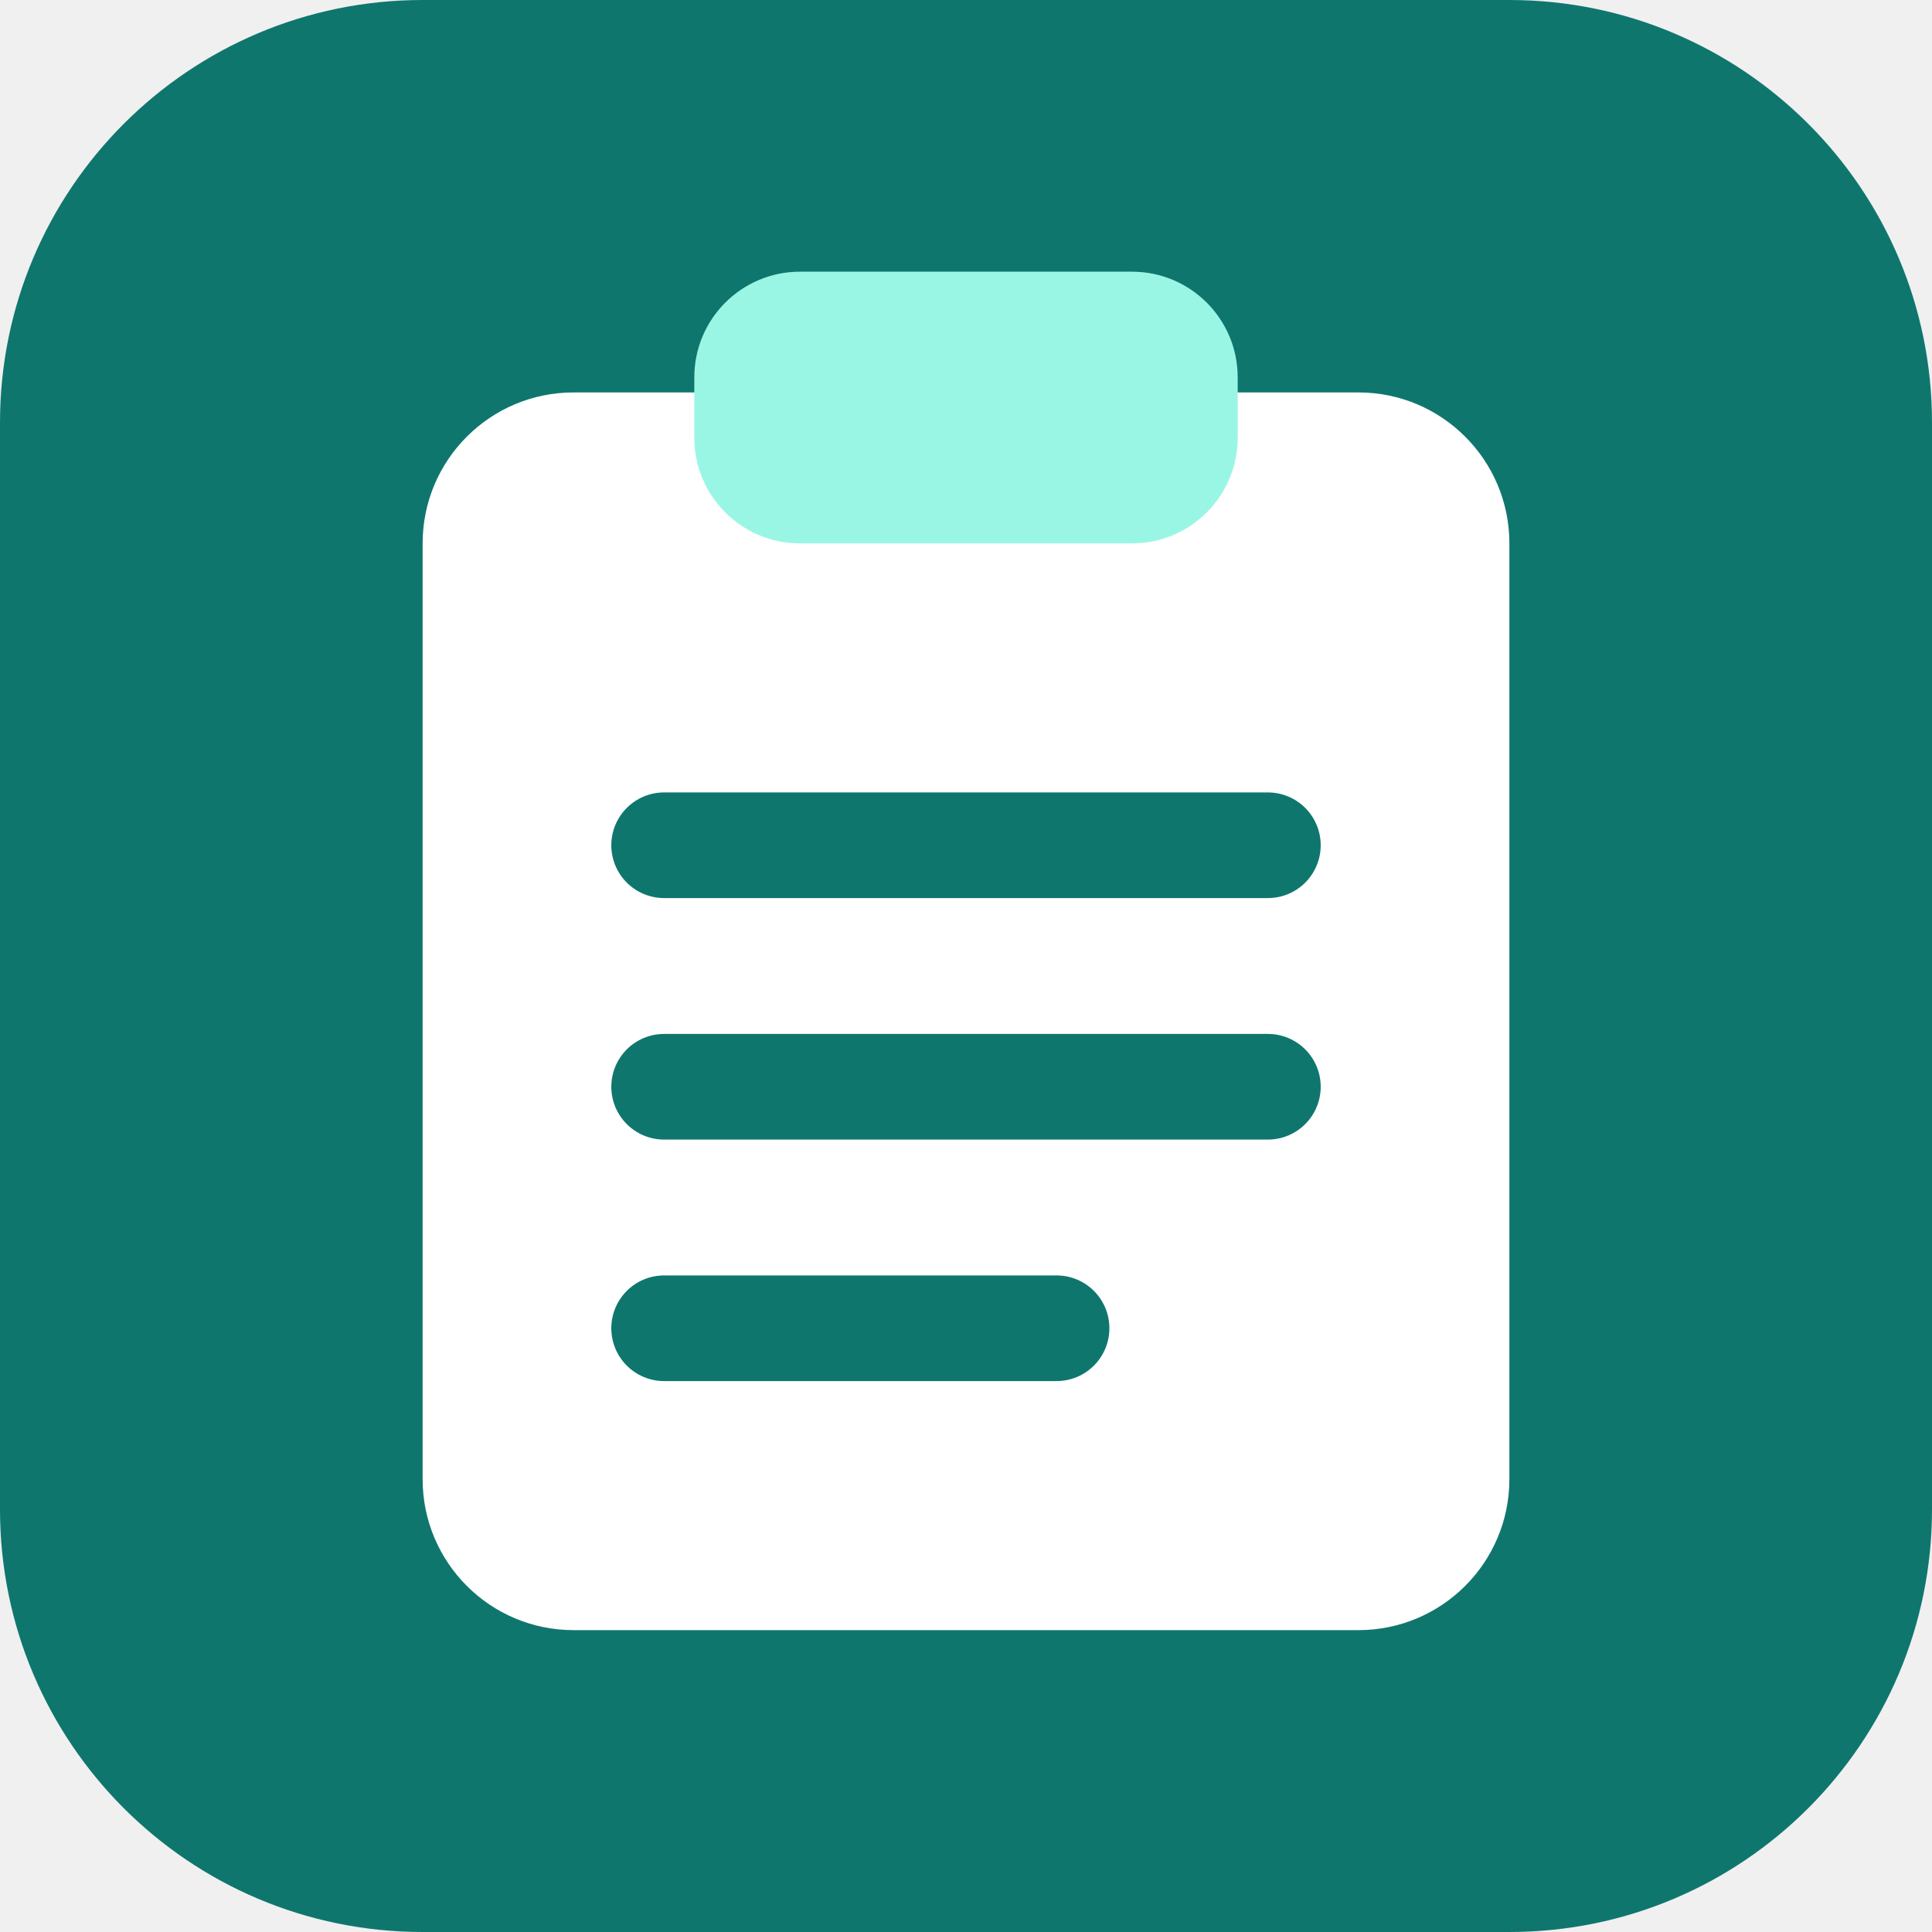
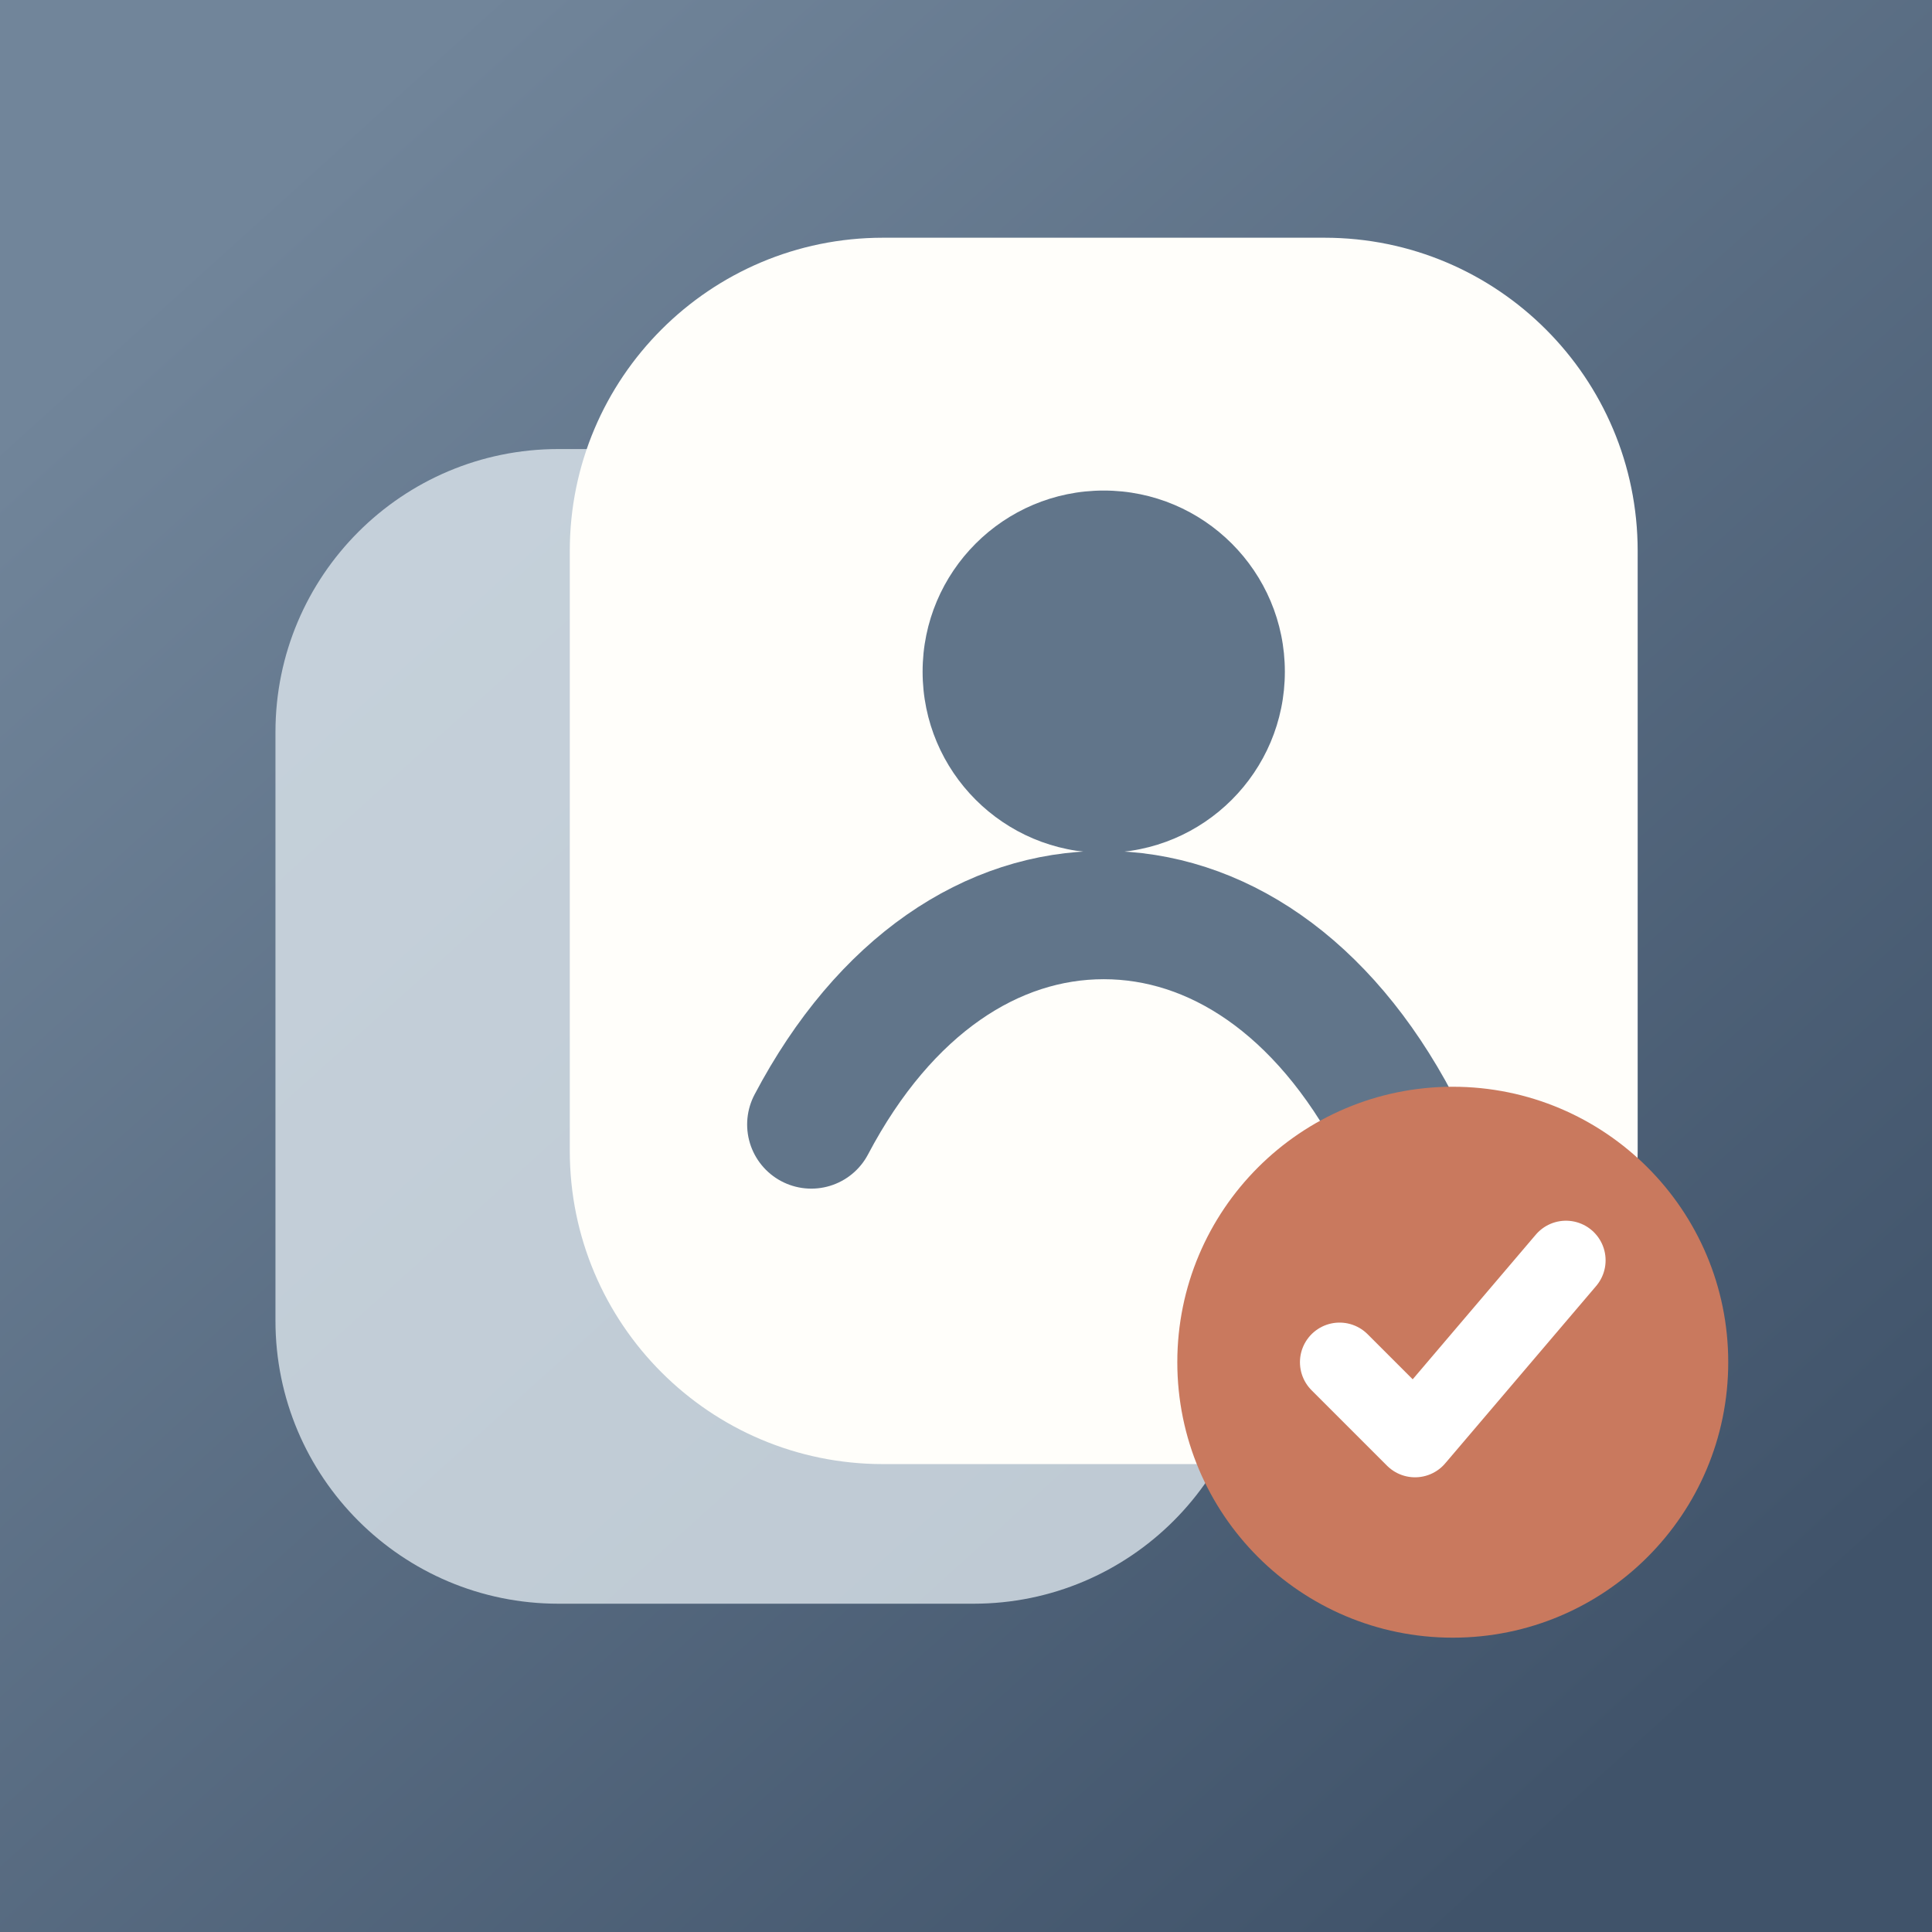
- <svg xmlns="http://www.w3.org/2000/svg" viewBox="0 0 512 512">
-   <rect width="512" height="512" rx="112" fill="#0f766e" />
-   <rect x="112" y="104" width="288" height="328" rx="40" fill="#fff" />
-   <rect x="184" y="72" width="144" height="72" rx="28" fill="#99f6e4" />
-   <path d="M176 224h160M176 288h160M176 352h104" stroke="#0f766e" stroke-width="28" stroke-linecap="round" />
+ <svg xmlns="http://www.w3.org/2000/svg" viewBox="0 0 1024 1024">
+   <defs>
+     <linearGradient id="background" x1="140" y1="100" x2="884" y2="924" gradientUnits="userSpaceOnUse">
+       <stop stop-color="#71859a" />
+       <stop offset="1" stop-color="#40536a" />
+     </linearGradient>
+   </defs>
+   <rect width="1024" height="1024" fill="url(#background)" />
+   <rect x="146" y="238" width="520" height="612" rx="150" fill="#dfe8ee" fill-opacity=".78" />
+   <rect x="302" y="126" width="566" height="650" rx="166" fill="#fffefa" />
+   <circle cx="585" cy="356" r="96" fill="#61758a" />
+   <path d="M430 596c39-74 96-111 155-111s116 37 155 111" fill="none" stroke="#61758a" stroke-width="68" stroke-linecap="round" />
+   <circle cx="770" cy="722" r="146" fill="#c9795e" />
+   <path d="m710 722 40 40 80-94" fill="none" stroke="#fff" stroke-width="42" stroke-linecap="round" stroke-linejoin="round" />
</svg>
